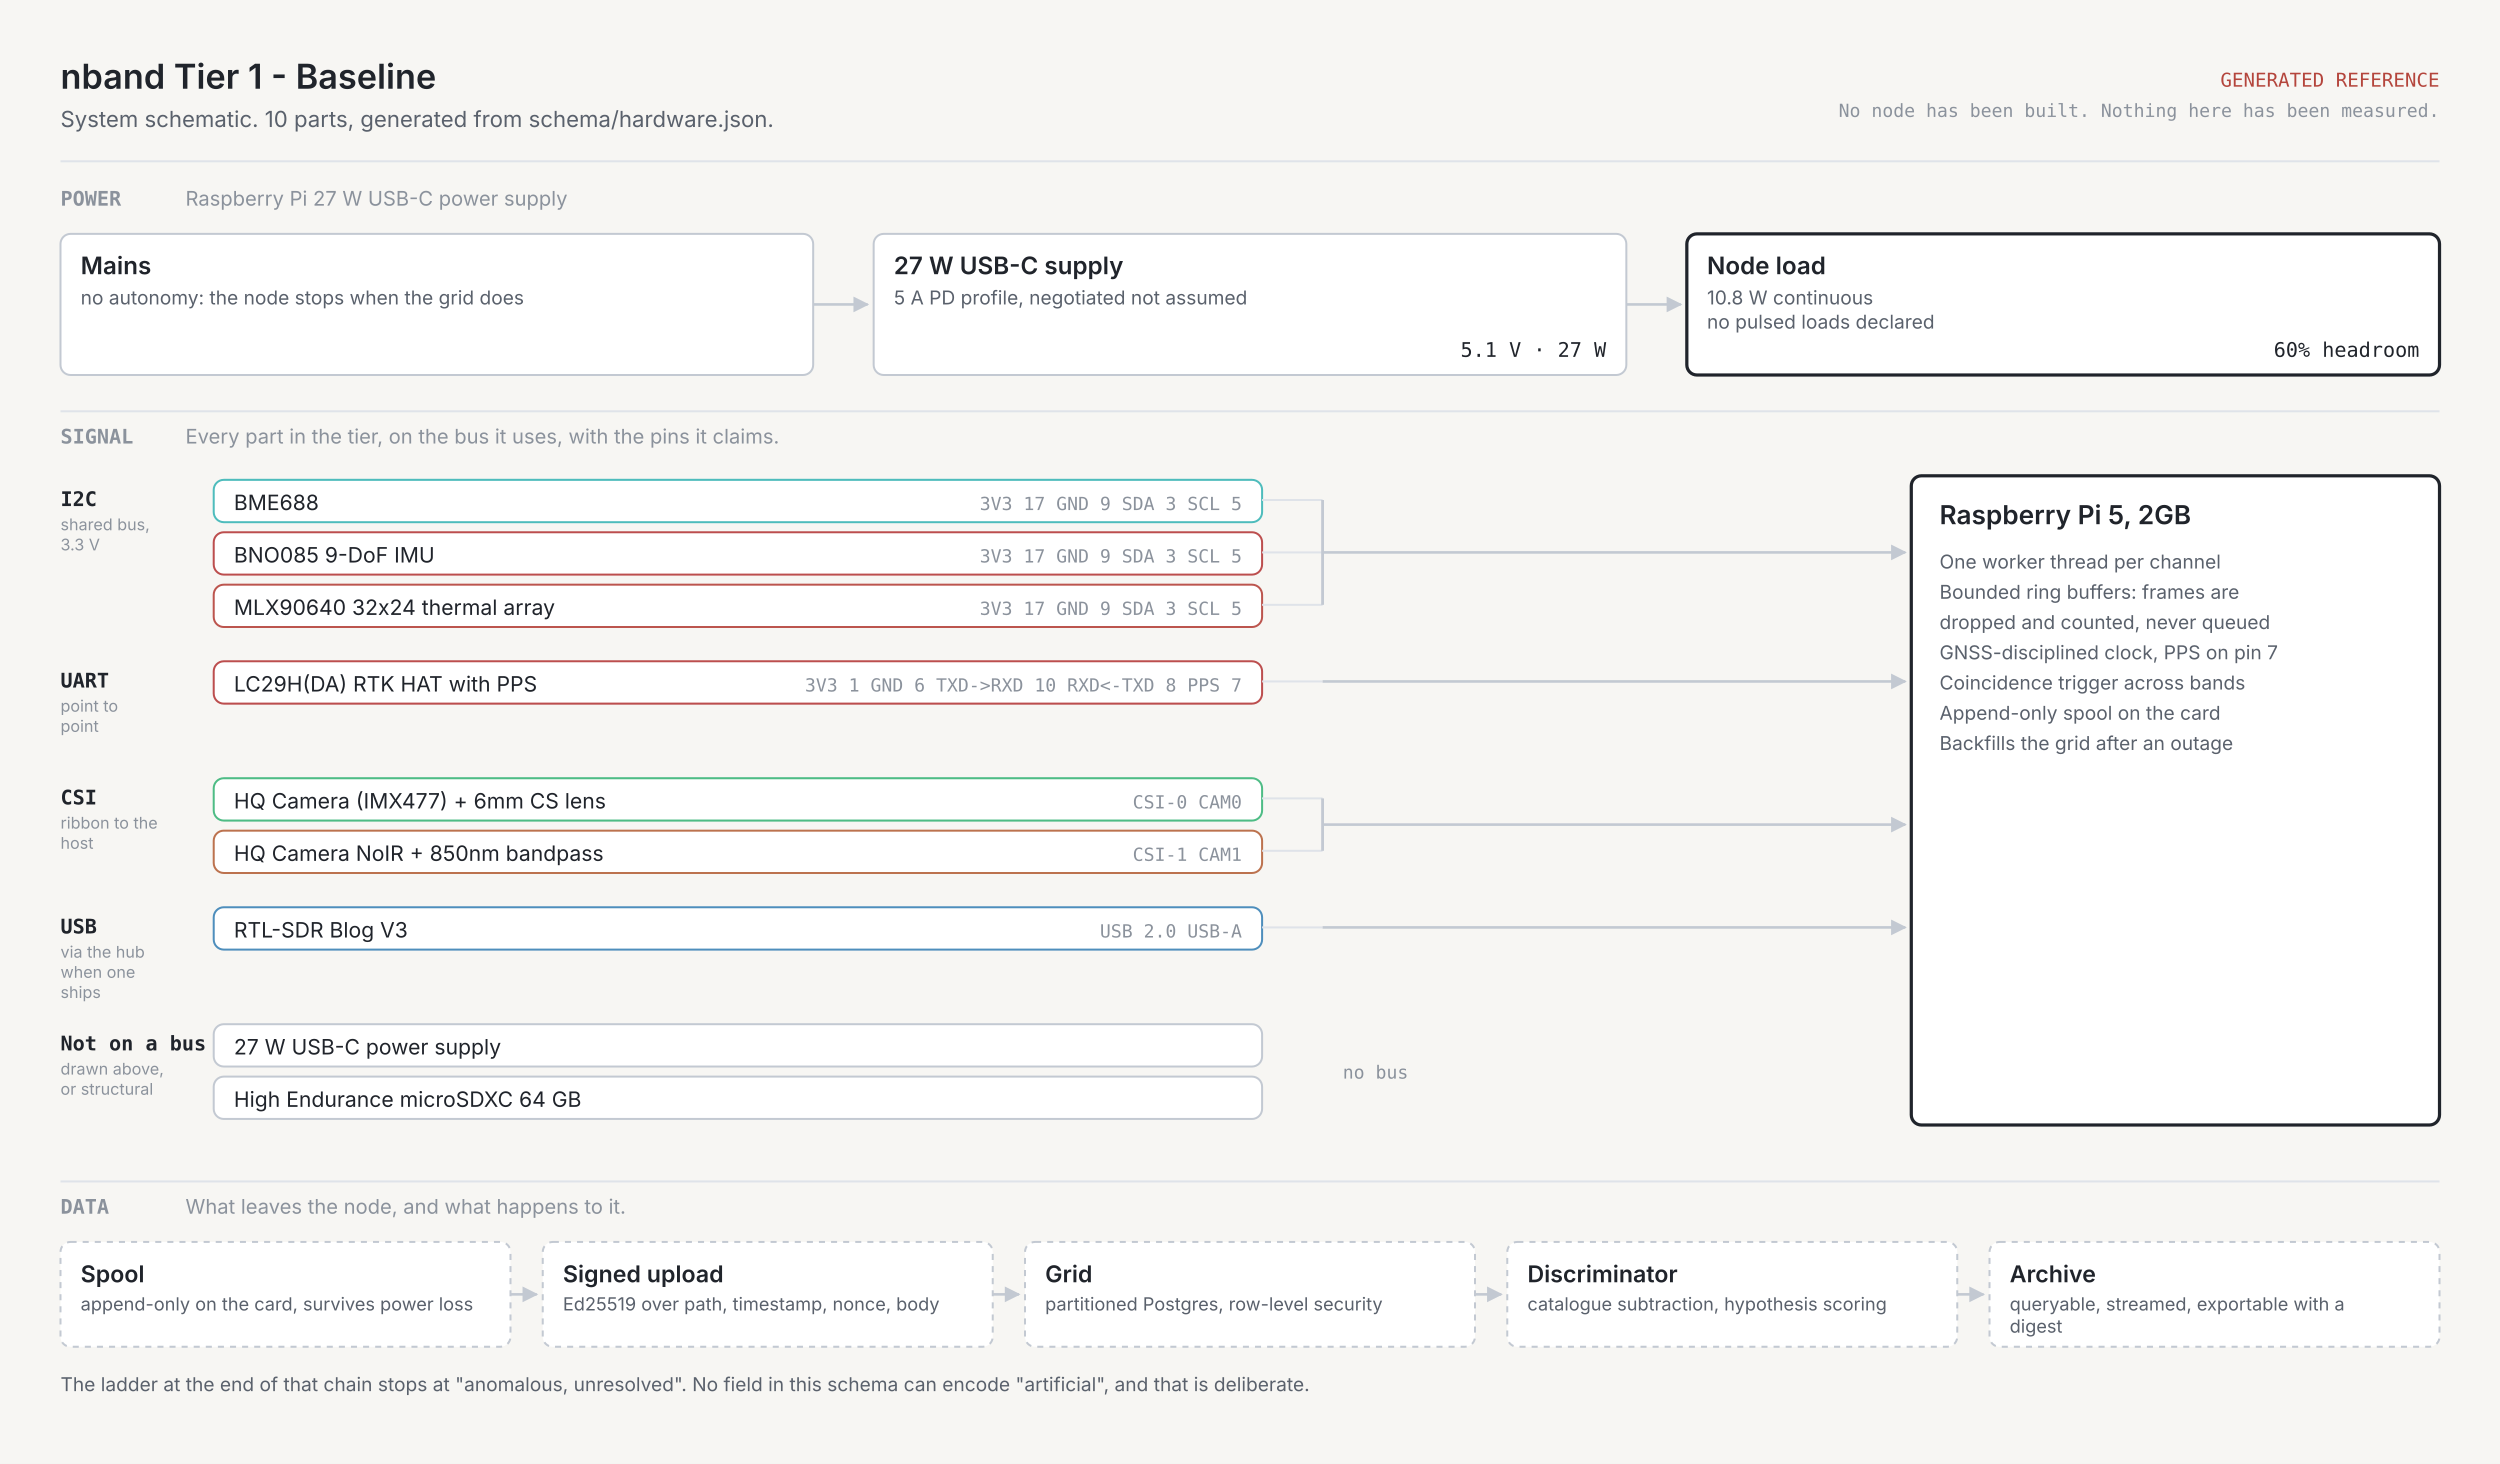
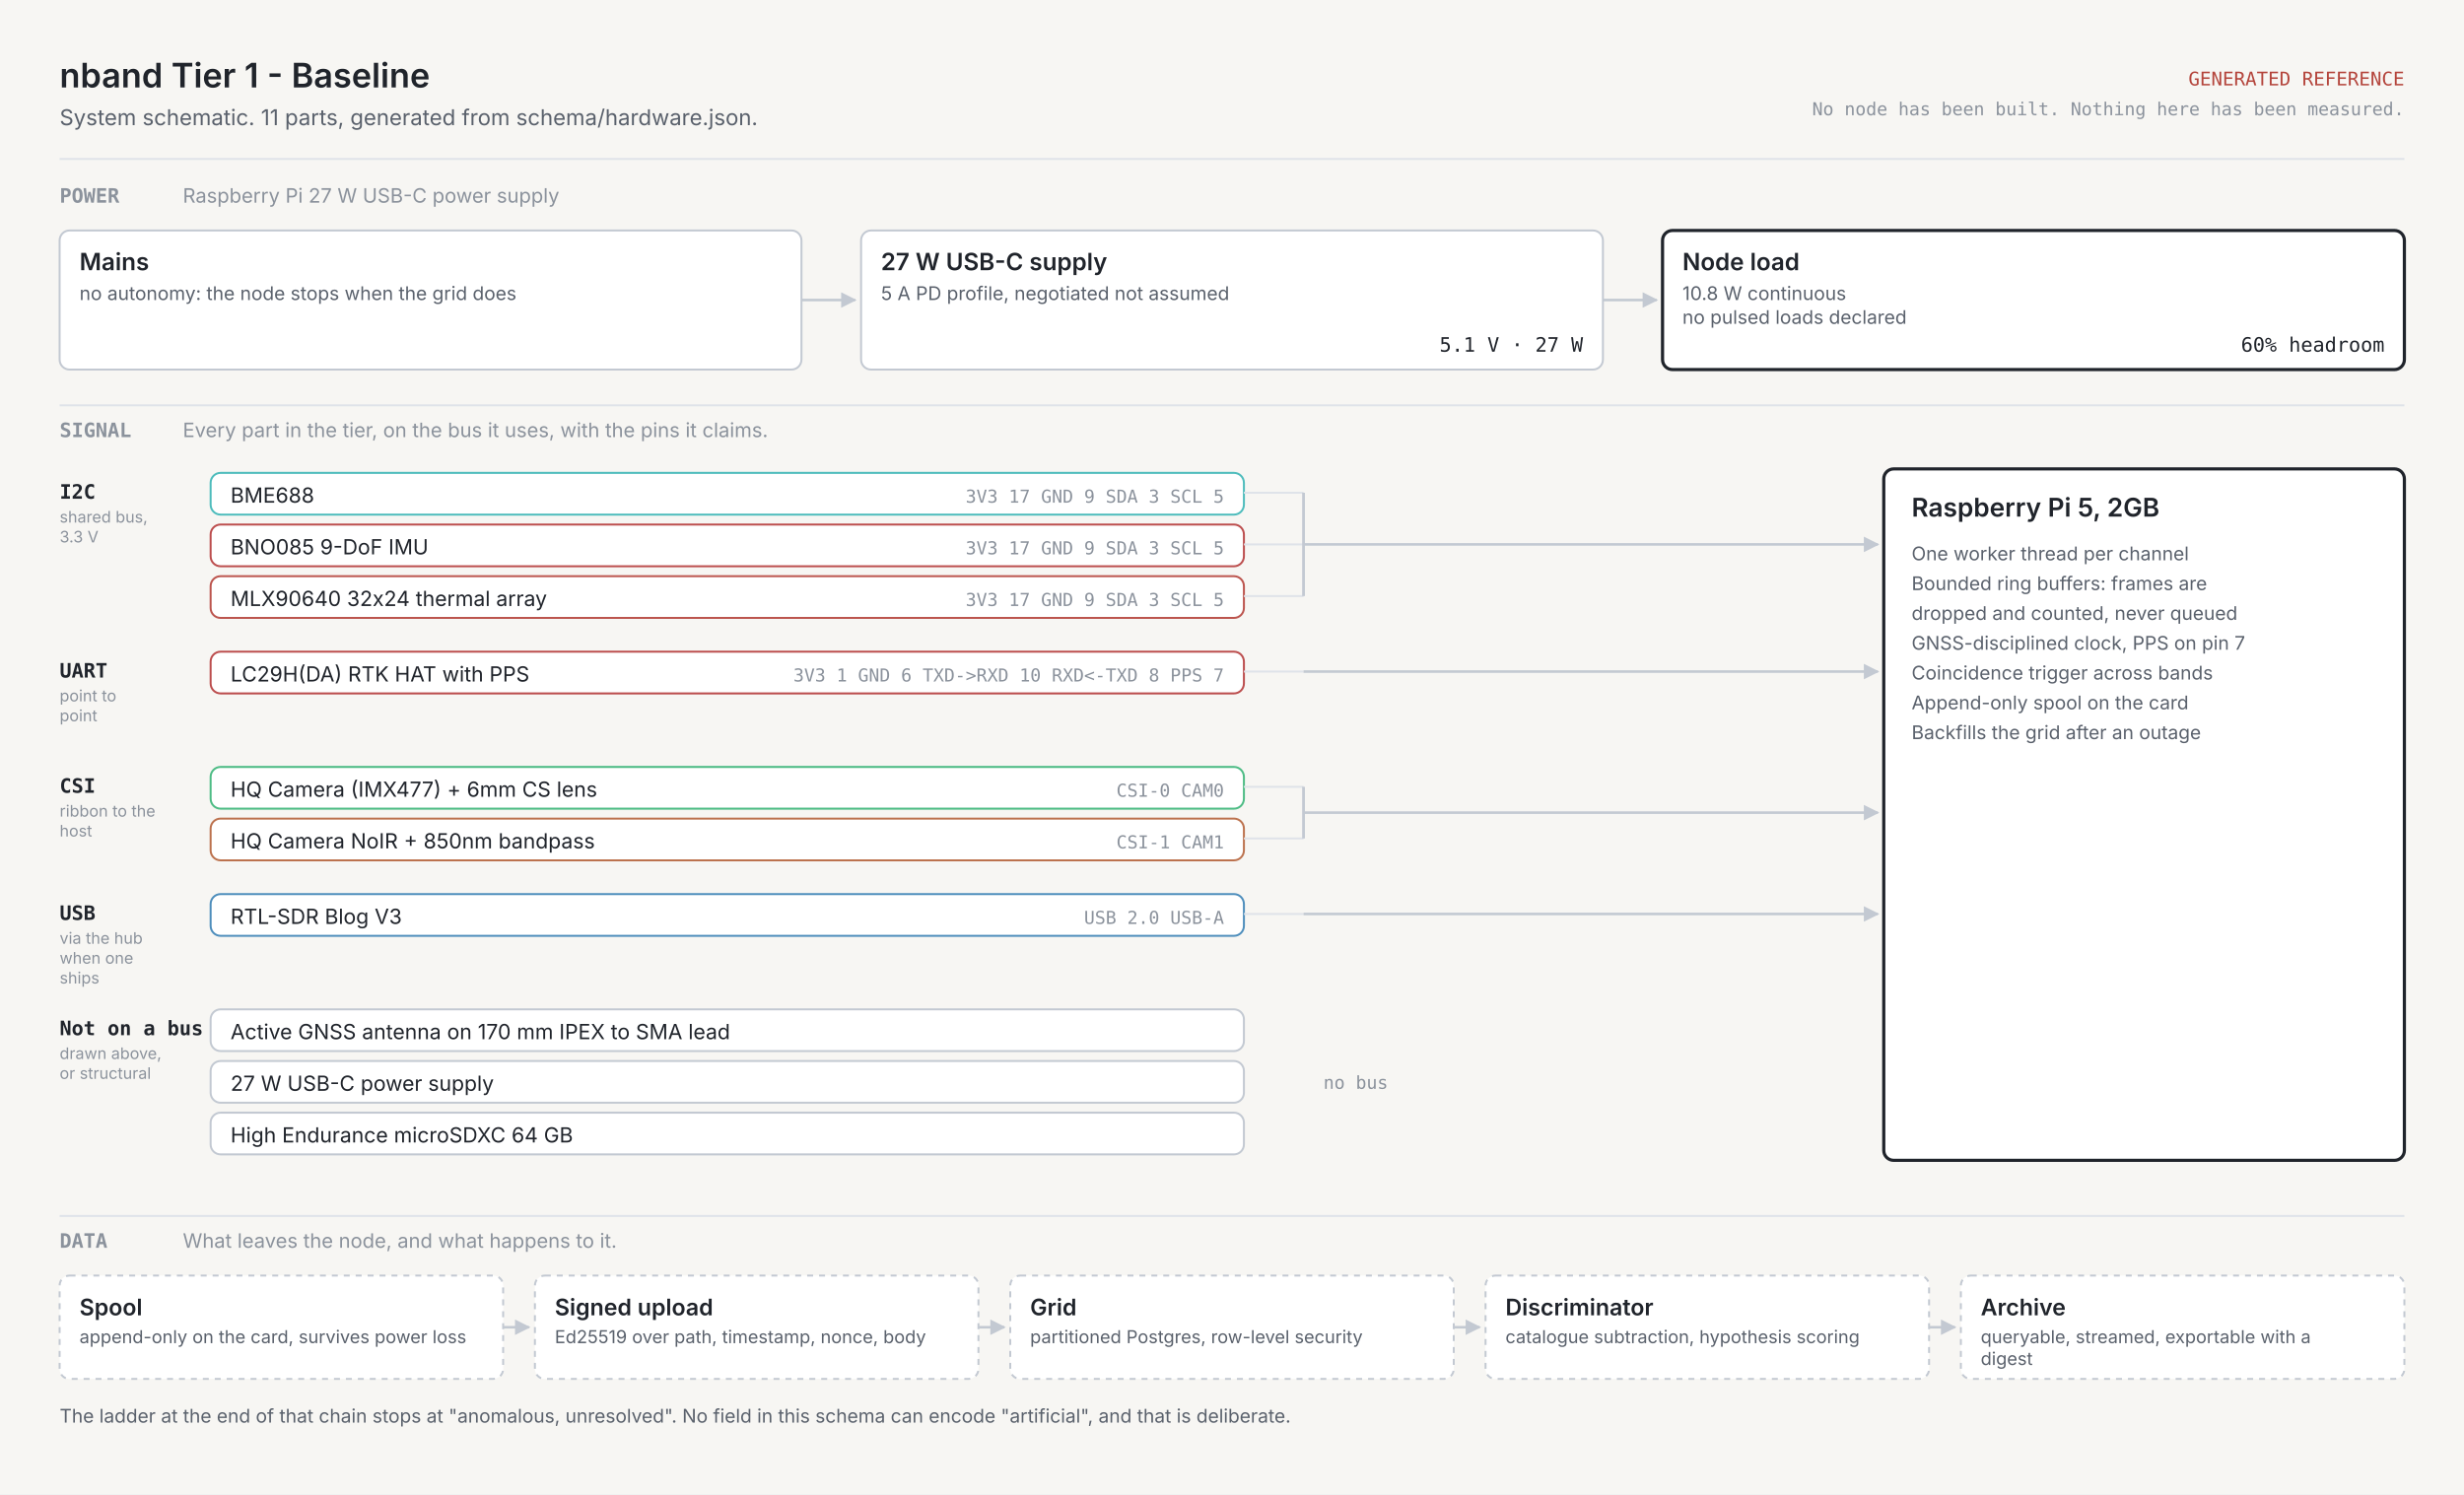
- <svg xmlns="http://www.w3.org/2000/svg" data-parts="pi5-2gb gnss-lc29h cam-hq-imx477 cam-noir-imx477 sdr-rtl-v3 env-bme688 imu-bno085 lwir-mlx90640 psu-usbc-27w storage-microsd-64gb" viewBox="0 0 1240 726" width="1240" height="726" role="img" aria-label="System schematic for the Tier 1 - Baseline node: a power chain of 2 stages, 5 signal buses carrying 9 parts into the host, and the data path off the node">
+ <svg xmlns="http://www.w3.org/2000/svg" data-parts="pi5-2gb gnss-lc29h gnss-antenna cam-hq-imx477 cam-noir-imx477 sdr-rtl-v3 env-bme688 imu-bno085 lwir-mlx90640 psu-usbc-27w storage-microsd-64gb" viewBox="0 0 1240 752" width="1240" height="752" role="img" aria-label="System schematic for the Tier 1 - Baseline node: a power chain of 2 stages, 5 signal buses carrying 10 parts into the host, and the data path off the node">
  <defs>
    <marker id="a" viewBox="0 0 10 10" refX="9" refY="5" markerWidth="6" markerHeight="6" orient="auto-start-reverse">
      <path d="M 0 0 L 10 5 L 0 10 z" fill="#c3c9d2" />
    </marker>
  </defs>
-   <rect width="1240" height="726" fill="#f7f6f3" />
+   <rect width="1240" height="752" fill="#f7f6f3" />
  <text x="30" y="44" font-family="system-ui, -apple-system, sans-serif" font-size="17" font-weight="600" fill="#20242b">nband Tier 1 - Baseline</text>
-   <text x="30" y="63" font-family="system-ui, -apple-system, sans-serif" font-size="11" font-weight="400" fill="#5a616c">System schematic. 10 parts, generated from schema/hardware.json.</text>
+   <text x="30" y="63" font-family="system-ui, -apple-system, sans-serif" font-size="11" font-weight="400" fill="#5a616c">System schematic. 11 parts, generated from schema/hardware.json.</text>
  <text x="1210" y="43" font-family="ui-monospace, SFMono-Regular, Menlo, monospace" font-size="9.5" font-weight="400" fill="#b4453c" text-anchor="end">GENERATED REFERENCE</text>
  <text x="1210" y="58" font-family="ui-monospace, SFMono-Regular, Menlo, monospace" font-size="9" font-weight="400" fill="#8b929c" text-anchor="end">No node has been built. Nothing here has been measured.</text>
  <path d="M 30 80 L 1210 80" stroke="#dfe3e9" stroke-width="1" fill="none" />
  <text x="30" y="102" font-family="ui-monospace, SFMono-Regular, Menlo, monospace" font-size="10" font-weight="600" fill="#8b929c">POWER</text>
  <text x="92" y="102" font-family="system-ui, -apple-system, sans-serif" font-size="10" font-weight="400" fill="#8b929c">Raspberry Pi 27 W USB-C power supply</text>
  <rect x="30" y="116" width="373.333" height="70" rx="5" fill="#ffffff" stroke="#c3c9d2" stroke-width="1" />
  <text x="40" y="136" font-family="system-ui, -apple-system, sans-serif" font-size="12" font-weight="600" fill="#20242b">Mains</text>
  <text x="40" y="151" font-family="system-ui, -apple-system, sans-serif" font-size="9.5" font-weight="400" fill="#5a616c">no autonomy: the node stops when the grid does</text>
  <text x="393.333" y="177" font-family="ui-monospace, SFMono-Regular, Menlo, monospace" font-size="10" font-weight="400" fill="#20242b" text-anchor="end" />
  <path d="M 403.333 151 L 430.333 151" stroke="#c3c9d2" stroke-width="1.3" fill="none" marker-end="url(#a)" />
  <rect x="433.333" y="116" width="373.333" height="70" rx="5" fill="#ffffff" stroke="#c3c9d2" stroke-width="1" />
  <text x="443.333" y="136" font-family="system-ui, -apple-system, sans-serif" font-size="12" font-weight="600" fill="#20242b">27 W USB-C supply</text>
  <text x="443.333" y="151" font-family="system-ui, -apple-system, sans-serif" font-size="9.5" font-weight="400" fill="#5a616c">5 A PD profile, negotiated not assumed</text>
  <text x="796.667" y="177" font-family="ui-monospace, SFMono-Regular, Menlo, monospace" font-size="10" font-weight="400" fill="#20242b" text-anchor="end">5.1 V · 27 W</text>
  <path d="M 806.667 151 L 833.667 151" stroke="#c3c9d2" stroke-width="1.3" fill="none" marker-end="url(#a)" />
  <rect x="836.667" y="116" width="373.333" height="70" rx="5" fill="#ffffff" stroke="#20242b" stroke-width="1.6" />
  <text x="846.667" y="136" font-family="system-ui, -apple-system, sans-serif" font-size="12" font-weight="600" fill="#20242b">Node load</text>
  <text x="846.667" y="151" font-family="system-ui, -apple-system, sans-serif" font-size="9.5" font-weight="400" fill="#5a616c">10.8 W continuous</text>
  <text x="846.667" y="163" font-family="system-ui, -apple-system, sans-serif" font-size="9.5" font-weight="400" fill="#5a616c">no pulsed loads declared</text>
  <text x="1200" y="177" font-family="ui-monospace, SFMono-Regular, Menlo, monospace" font-size="10" font-weight="400" fill="#20242b" text-anchor="end">60% headroom</text>
  <path d="M 30 204 L 1210 204" stroke="#dfe3e9" stroke-width="1" fill="none" />
  <text x="30" y="220" font-family="ui-monospace, SFMono-Regular, Menlo, monospace" font-size="10" font-weight="600" fill="#8b929c">SIGNAL</text>
  <text x="92" y="220" font-family="system-ui, -apple-system, sans-serif" font-size="10" font-weight="400" fill="#8b929c">Every part in the tier, on the bus it uses, with the pins it claims.</text>
-   <rect x="948" y="236" width="262" height="322" rx="5" fill="#ffffff" stroke="#20242b" stroke-width="1.6" />
+   <rect x="948" y="236" width="262" height="348" rx="5" fill="#ffffff" stroke="#20242b" stroke-width="1.6" />
  <text x="962" y="260" font-family="system-ui, -apple-system, sans-serif" font-size="13" font-weight="600" fill="#20242b">Raspberry Pi 5, 2GB</text>
  <text x="962" y="282" font-family="system-ui, -apple-system, sans-serif" font-size="9.5" font-weight="400" fill="#5a616c">One worker thread per channel</text>
  <text x="962" y="297" font-family="system-ui, -apple-system, sans-serif" font-size="9.5" font-weight="400" fill="#5a616c">Bounded ring buffers: frames are</text>
  <text x="962" y="312" font-family="system-ui, -apple-system, sans-serif" font-size="9.5" font-weight="400" fill="#5a616c">dropped and counted, never queued</text>
  <text x="962" y="327" font-family="system-ui, -apple-system, sans-serif" font-size="9.5" font-weight="400" fill="#5a616c">GNSS-disciplined clock, PPS on pin 7</text>
  <text x="962" y="342" font-family="system-ui, -apple-system, sans-serif" font-size="9.5" font-weight="400" fill="#5a616c">Coincidence trigger across bands</text>
  <text x="962" y="357" font-family="system-ui, -apple-system, sans-serif" font-size="9.5" font-weight="400" fill="#5a616c">Append-only spool on the card</text>
  <text x="962" y="372" font-family="system-ui, -apple-system, sans-serif" font-size="9.5" font-weight="400" fill="#5a616c">Backfills the grid after an outage</text>
  <text x="30" y="251" font-family="ui-monospace, SFMono-Regular, Menlo, monospace" font-size="10" font-weight="600" fill="#20242b">I2C</text>
  <text x="30" y="263" font-family="system-ui, -apple-system, sans-serif" font-size="8" font-weight="400" fill="#8b929c">shared bus,</text>
  <text x="30" y="273" font-family="system-ui, -apple-system, sans-serif" font-size="8" font-weight="400" fill="#8b929c">3.3 V</text>
  <rect x="106" y="238" width="520" height="21" rx="5" fill="#ffffff" stroke="hsl(180, 45%, 52%)" stroke-width="1" />
  <text x="116" y="253" font-family="system-ui, -apple-system, sans-serif" font-size="10.5" font-weight="400" fill="#20242b">BME688</text>
  <text x="616" y="253" font-family="ui-monospace, SFMono-Regular, Menlo, monospace" font-size="9" font-weight="400" fill="#8b929c" text-anchor="end">3V3 17  GND 9  SDA 3  SCL 5</text>
  <path d="M 626 248 L 656 248" stroke="#dfe3e9" stroke-width="1" fill="none" />
  <rect x="106" y="264" width="520" height="21" rx="5" fill="#ffffff" stroke="hsl(0, 45%, 52%)" stroke-width="1" />
  <text x="116" y="279" font-family="system-ui, -apple-system, sans-serif" font-size="10.5" font-weight="400" fill="#20242b">BNO085 9-DoF IMU</text>
  <text x="616" y="279" font-family="ui-monospace, SFMono-Regular, Menlo, monospace" font-size="9" font-weight="400" fill="#8b929c" text-anchor="end">3V3 17  GND 9  SDA 3  SCL 5</text>
  <path d="M 626 274 L 656 274" stroke="#dfe3e9" stroke-width="1" fill="none" />
  <rect x="106" y="290" width="520" height="21" rx="5" fill="#ffffff" stroke="hsl(4, 45%, 52%)" stroke-width="1" />
  <text x="116" y="305" font-family="system-ui, -apple-system, sans-serif" font-size="10.5" font-weight="400" fill="#20242b">MLX90640 32x24 thermal array</text>
  <text x="616" y="305" font-family="ui-monospace, SFMono-Regular, Menlo, monospace" font-size="9" font-weight="400" fill="#8b929c" text-anchor="end">3V3 17  GND 9  SDA 3  SCL 5</text>
  <path d="M 626 300 L 656 300" stroke="#dfe3e9" stroke-width="1" fill="none" />
  <path d="M 656 248 L 656 300" stroke="#c3c9d2" stroke-width="1.4" fill="none" />
  <path d="M 656 274 L 945 274" stroke="#c3c9d2" stroke-width="1.3" fill="none" marker-end="url(#a)" />
  <text x="30" y="341" font-family="ui-monospace, SFMono-Regular, Menlo, monospace" font-size="10" font-weight="600" fill="#20242b">UART</text>
  <text x="30" y="353" font-family="system-ui, -apple-system, sans-serif" font-size="8" font-weight="400" fill="#8b929c">point to</text>
  <text x="30" y="363" font-family="system-ui, -apple-system, sans-serif" font-size="8" font-weight="400" fill="#8b929c">point</text>
  <rect x="106" y="328" width="520" height="21" rx="5" fill="#ffffff" stroke="hsl(0, 45%, 52%)" stroke-width="1" />
  <text x="116" y="343" font-family="system-ui, -apple-system, sans-serif" font-size="10.5" font-weight="400" fill="#20242b">LC29H(DA) RTK HAT with PPS</text>
  <text x="616" y="343" font-family="ui-monospace, SFMono-Regular, Menlo, monospace" font-size="9" font-weight="400" fill="#8b929c" text-anchor="end">3V3 1  GND 6  TXD-&gt;RXD 10  RXD&lt;-TXD 8  PPS 7</text>
  <path d="M 626 338 L 656 338" stroke="#dfe3e9" stroke-width="1" fill="none" />
  <path d="M 656 338 L 945 338" stroke="#c3c9d2" stroke-width="1.3" fill="none" marker-end="url(#a)" />
  <text x="30" y="399" font-family="ui-monospace, SFMono-Regular, Menlo, monospace" font-size="10" font-weight="600" fill="#20242b">CSI</text>
  <text x="30" y="411" font-family="system-ui, -apple-system, sans-serif" font-size="8" font-weight="400" fill="#8b929c">ribbon to the</text>
  <text x="30" y="421" font-family="system-ui, -apple-system, sans-serif" font-size="8" font-weight="400" fill="#8b929c">host</text>
  <rect x="106" y="386" width="520" height="21" rx="5" fill="#ffffff" stroke="hsl(150, 45%, 52%)" stroke-width="1" />
  <text x="116" y="401" font-family="system-ui, -apple-system, sans-serif" font-size="10.5" font-weight="400" fill="#20242b">HQ Camera (IMX477) + 6mm CS lens</text>
  <text x="616" y="401" font-family="ui-monospace, SFMono-Regular, Menlo, monospace" font-size="9" font-weight="400" fill="#8b929c" text-anchor="end">CSI-0 CAM0</text>
  <path d="M 626 396 L 656 396" stroke="#dfe3e9" stroke-width="1" fill="none" />
  <rect x="106" y="412" width="520" height="21" rx="5" fill="#ffffff" stroke="hsl(20, 45%, 52%)" stroke-width="1" />
  <text x="116" y="427" font-family="system-ui, -apple-system, sans-serif" font-size="10.5" font-weight="400" fill="#20242b">HQ Camera NoIR + 850nm bandpass</text>
  <text x="616" y="427" font-family="ui-monospace, SFMono-Regular, Menlo, monospace" font-size="9" font-weight="400" fill="#8b929c" text-anchor="end">CSI-1 CAM1</text>
  <path d="M 626 422 L 656 422" stroke="#dfe3e9" stroke-width="1" fill="none" />
  <path d="M 656 396 L 656 422" stroke="#c3c9d2" stroke-width="1.4" fill="none" />
  <path d="M 656 409 L 945 409" stroke="#c3c9d2" stroke-width="1.3" fill="none" marker-end="url(#a)" />
  <text x="30" y="463" font-family="ui-monospace, SFMono-Regular, Menlo, monospace" font-size="10" font-weight="600" fill="#20242b">USB</text>
  <text x="30" y="475" font-family="system-ui, -apple-system, sans-serif" font-size="8" font-weight="400" fill="#8b929c">via the hub</text>
  <text x="30" y="485" font-family="system-ui, -apple-system, sans-serif" font-size="8" font-weight="400" fill="#8b929c">when one</text>
  <text x="30" y="495" font-family="system-ui, -apple-system, sans-serif" font-size="8" font-weight="400" fill="#8b929c">ships</text>
  <rect x="106" y="450" width="520" height="21" rx="5" fill="#ffffff" stroke="hsl(205, 45%, 52%)" stroke-width="1" />
  <text x="116" y="465" font-family="system-ui, -apple-system, sans-serif" font-size="10.5" font-weight="400" fill="#20242b">RTL-SDR Blog V3</text>
  <text x="616" y="465" font-family="ui-monospace, SFMono-Regular, Menlo, monospace" font-size="9" font-weight="400" fill="#8b929c" text-anchor="end">USB 2.0 USB-A</text>
  <path d="M 626 460 L 656 460" stroke="#dfe3e9" stroke-width="1" fill="none" />
  <path d="M 656 460 L 945 460" stroke="#c3c9d2" stroke-width="1.3" fill="none" marker-end="url(#a)" />
  <text x="30" y="521" font-family="ui-monospace, SFMono-Regular, Menlo, monospace" font-size="10" font-weight="600" fill="#20242b">Not on a bus</text>
  <text x="30" y="533" font-family="system-ui, -apple-system, sans-serif" font-size="8" font-weight="400" fill="#8b929c">drawn above,</text>
  <text x="30" y="543" font-family="system-ui, -apple-system, sans-serif" font-size="8" font-weight="400" fill="#8b929c">or structural</text>
  <rect x="106" y="508" width="520" height="21" rx="5" fill="#ffffff" stroke="#c3c9d2" stroke-width="1" />
-   <text x="116" y="523" font-family="system-ui, -apple-system, sans-serif" font-size="10.5" font-weight="400" fill="#20242b">27 W USB-C power supply</text>
+   <text x="116" y="523" font-family="system-ui, -apple-system, sans-serif" font-size="10.5" font-weight="400" fill="#20242b">Active GNSS antenna on 170 mm IPEX to SMA lead</text>
  <text x="616" y="523" font-family="ui-monospace, SFMono-Regular, Menlo, monospace" font-size="9" font-weight="400" fill="#8b929c" text-anchor="end" />
  <rect x="106" y="534" width="520" height="21" rx="5" fill="#ffffff" stroke="#c3c9d2" stroke-width="1" />
-   <text x="116" y="549" font-family="system-ui, -apple-system, sans-serif" font-size="10.5" font-weight="400" fill="#20242b">High Endurance microSDXC 64 GB</text>
+   <text x="116" y="549" font-family="system-ui, -apple-system, sans-serif" font-size="10.5" font-weight="400" fill="#20242b">27 W USB-C power supply</text>
  <text x="616" y="549" font-family="ui-monospace, SFMono-Regular, Menlo, monospace" font-size="9" font-weight="400" fill="#8b929c" text-anchor="end" />
-   <text x="666" y="535" font-family="ui-monospace, SFMono-Regular, Menlo, monospace" font-size="9" font-weight="400" fill="#8b929c">no bus</text>
-   <path d="M 30 586 L 1210 586" stroke="#dfe3e9" stroke-width="1" fill="none" />
-   <text x="30" y="602" font-family="ui-monospace, SFMono-Regular, Menlo, monospace" font-size="10" font-weight="600" fill="#8b929c">DATA</text>
-   <text x="92" y="602" font-family="system-ui, -apple-system, sans-serif" font-size="10" font-weight="400" fill="#8b929c">What leaves the node, and what happens to it.</text>
-   <rect x="30" y="616" width="223.2" height="52" rx="5" fill="#ffffff" stroke="#c3c9d2" stroke-width="1" stroke-dasharray="3 3" />
-   <text x="40" y="636" font-family="system-ui, -apple-system, sans-serif" font-size="11.5" font-weight="600" fill="#20242b">Spool</text>
-   <text x="40" y="650" font-family="system-ui, -apple-system, sans-serif" font-size="9" font-weight="400" fill="#5a616c">append-only on the card, survives power loss</text>
-   <path d="M 253.2 642 L 266.2 642" stroke="#c3c9d2" stroke-width="1.3" fill="none" marker-end="url(#a)" />
-   <rect x="269.2" y="616" width="223.2" height="52" rx="5" fill="#ffffff" stroke="#c3c9d2" stroke-width="1" stroke-dasharray="3 3" />
-   <text x="279.2" y="636" font-family="system-ui, -apple-system, sans-serif" font-size="11.5" font-weight="600" fill="#20242b">Signed upload</text>
-   <text x="279.2" y="650" font-family="system-ui, -apple-system, sans-serif" font-size="9" font-weight="400" fill="#5a616c">Ed25519 over path, timestamp, nonce, body</text>
-   <path d="M 492.4 642 L 505.4 642" stroke="#c3c9d2" stroke-width="1.3" fill="none" marker-end="url(#a)" />
-   <rect x="508.4" y="616" width="223.2" height="52" rx="5" fill="#ffffff" stroke="#c3c9d2" stroke-width="1" stroke-dasharray="3 3" />
-   <text x="518.4" y="636" font-family="system-ui, -apple-system, sans-serif" font-size="11.5" font-weight="600" fill="#20242b">Grid</text>
-   <text x="518.4" y="650" font-family="system-ui, -apple-system, sans-serif" font-size="9" font-weight="400" fill="#5a616c">partitioned Postgres, row-level security</text>
-   <path d="M 731.6 642 L 744.6 642" stroke="#c3c9d2" stroke-width="1.3" fill="none" marker-end="url(#a)" />
-   <rect x="747.6" y="616" width="223.2" height="52" rx="5" fill="#ffffff" stroke="#c3c9d2" stroke-width="1" stroke-dasharray="3 3" />
-   <text x="757.6" y="636" font-family="system-ui, -apple-system, sans-serif" font-size="11.5" font-weight="600" fill="#20242b">Discriminator</text>
-   <text x="757.6" y="650" font-family="system-ui, -apple-system, sans-serif" font-size="9" font-weight="400" fill="#5a616c">catalogue subtraction, hypothesis scoring</text>
-   <path d="M 970.8 642 L 983.8 642" stroke="#c3c9d2" stroke-width="1.3" fill="none" marker-end="url(#a)" />
-   <rect x="986.8" y="616" width="223.2" height="52" rx="5" fill="#ffffff" stroke="#c3c9d2" stroke-width="1" stroke-dasharray="3 3" />
-   <text x="996.8" y="636" font-family="system-ui, -apple-system, sans-serif" font-size="11.5" font-weight="600" fill="#20242b">Archive</text>
-   <text x="996.8" y="650" font-family="system-ui, -apple-system, sans-serif" font-size="9" font-weight="400" fill="#5a616c">queryable, streamed, exportable with a</text>
-   <text x="996.8" y="661" font-family="system-ui, -apple-system, sans-serif" font-size="9" font-weight="400" fill="#5a616c">digest</text>
-   <text x="30" y="690" font-family="system-ui, -apple-system, sans-serif" font-size="9.5" font-weight="400" fill="#5a616c">The ladder at the end of that chain stops at "anomalous, unresolved". No field in this schema can encode "artificial", and that is deliberate.</text>
+   <rect x="106" y="560" width="520" height="21" rx="5" fill="#ffffff" stroke="#c3c9d2" stroke-width="1" />
+   <text x="116" y="575" font-family="system-ui, -apple-system, sans-serif" font-size="10.5" font-weight="400" fill="#20242b">High Endurance microSDXC 64 GB</text>
+   <text x="616" y="575" font-family="ui-monospace, SFMono-Regular, Menlo, monospace" font-size="9" font-weight="400" fill="#8b929c" text-anchor="end" />
+   <text x="666" y="548" font-family="ui-monospace, SFMono-Regular, Menlo, monospace" font-size="9" font-weight="400" fill="#8b929c">no bus</text>
+   <path d="M 30 612 L 1210 612" stroke="#dfe3e9" stroke-width="1" fill="none" />
+   <text x="30" y="628" font-family="ui-monospace, SFMono-Regular, Menlo, monospace" font-size="10" font-weight="600" fill="#8b929c">DATA</text>
+   <text x="92" y="628" font-family="system-ui, -apple-system, sans-serif" font-size="10" font-weight="400" fill="#8b929c">What leaves the node, and what happens to it.</text>
+   <rect x="30" y="642" width="223.2" height="52" rx="5" fill="#ffffff" stroke="#c3c9d2" stroke-width="1" stroke-dasharray="3 3" />
+   <text x="40" y="662" font-family="system-ui, -apple-system, sans-serif" font-size="11.5" font-weight="600" fill="#20242b">Spool</text>
+   <text x="40" y="676" font-family="system-ui, -apple-system, sans-serif" font-size="9" font-weight="400" fill="#5a616c">append-only on the card, survives power loss</text>
+   <path d="M 253.2 668 L 266.2 668" stroke="#c3c9d2" stroke-width="1.3" fill="none" marker-end="url(#a)" />
+   <rect x="269.2" y="642" width="223.2" height="52" rx="5" fill="#ffffff" stroke="#c3c9d2" stroke-width="1" stroke-dasharray="3 3" />
+   <text x="279.2" y="662" font-family="system-ui, -apple-system, sans-serif" font-size="11.5" font-weight="600" fill="#20242b">Signed upload</text>
+   <text x="279.2" y="676" font-family="system-ui, -apple-system, sans-serif" font-size="9" font-weight="400" fill="#5a616c">Ed25519 over path, timestamp, nonce, body</text>
+   <path d="M 492.4 668 L 505.4 668" stroke="#c3c9d2" stroke-width="1.3" fill="none" marker-end="url(#a)" />
+   <rect x="508.4" y="642" width="223.2" height="52" rx="5" fill="#ffffff" stroke="#c3c9d2" stroke-width="1" stroke-dasharray="3 3" />
+   <text x="518.4" y="662" font-family="system-ui, -apple-system, sans-serif" font-size="11.5" font-weight="600" fill="#20242b">Grid</text>
+   <text x="518.4" y="676" font-family="system-ui, -apple-system, sans-serif" font-size="9" font-weight="400" fill="#5a616c">partitioned Postgres, row-level security</text>
+   <path d="M 731.6 668 L 744.6 668" stroke="#c3c9d2" stroke-width="1.3" fill="none" marker-end="url(#a)" />
+   <rect x="747.6" y="642" width="223.2" height="52" rx="5" fill="#ffffff" stroke="#c3c9d2" stroke-width="1" stroke-dasharray="3 3" />
+   <text x="757.6" y="662" font-family="system-ui, -apple-system, sans-serif" font-size="11.5" font-weight="600" fill="#20242b">Discriminator</text>
+   <text x="757.6" y="676" font-family="system-ui, -apple-system, sans-serif" font-size="9" font-weight="400" fill="#5a616c">catalogue subtraction, hypothesis scoring</text>
+   <path d="M 970.8 668 L 983.8 668" stroke="#c3c9d2" stroke-width="1.3" fill="none" marker-end="url(#a)" />
+   <rect x="986.8" y="642" width="223.2" height="52" rx="5" fill="#ffffff" stroke="#c3c9d2" stroke-width="1" stroke-dasharray="3 3" />
+   <text x="996.8" y="662" font-family="system-ui, -apple-system, sans-serif" font-size="11.5" font-weight="600" fill="#20242b">Archive</text>
+   <text x="996.8" y="676" font-family="system-ui, -apple-system, sans-serif" font-size="9" font-weight="400" fill="#5a616c">queryable, streamed, exportable with a</text>
+   <text x="996.8" y="687" font-family="system-ui, -apple-system, sans-serif" font-size="9" font-weight="400" fill="#5a616c">digest</text>
+   <text x="30" y="716" font-family="system-ui, -apple-system, sans-serif" font-size="9.5" font-weight="400" fill="#5a616c">The ladder at the end of that chain stops at "anomalous, unresolved". No field in this schema can encode "artificial", and that is deliberate.</text>
</svg>
